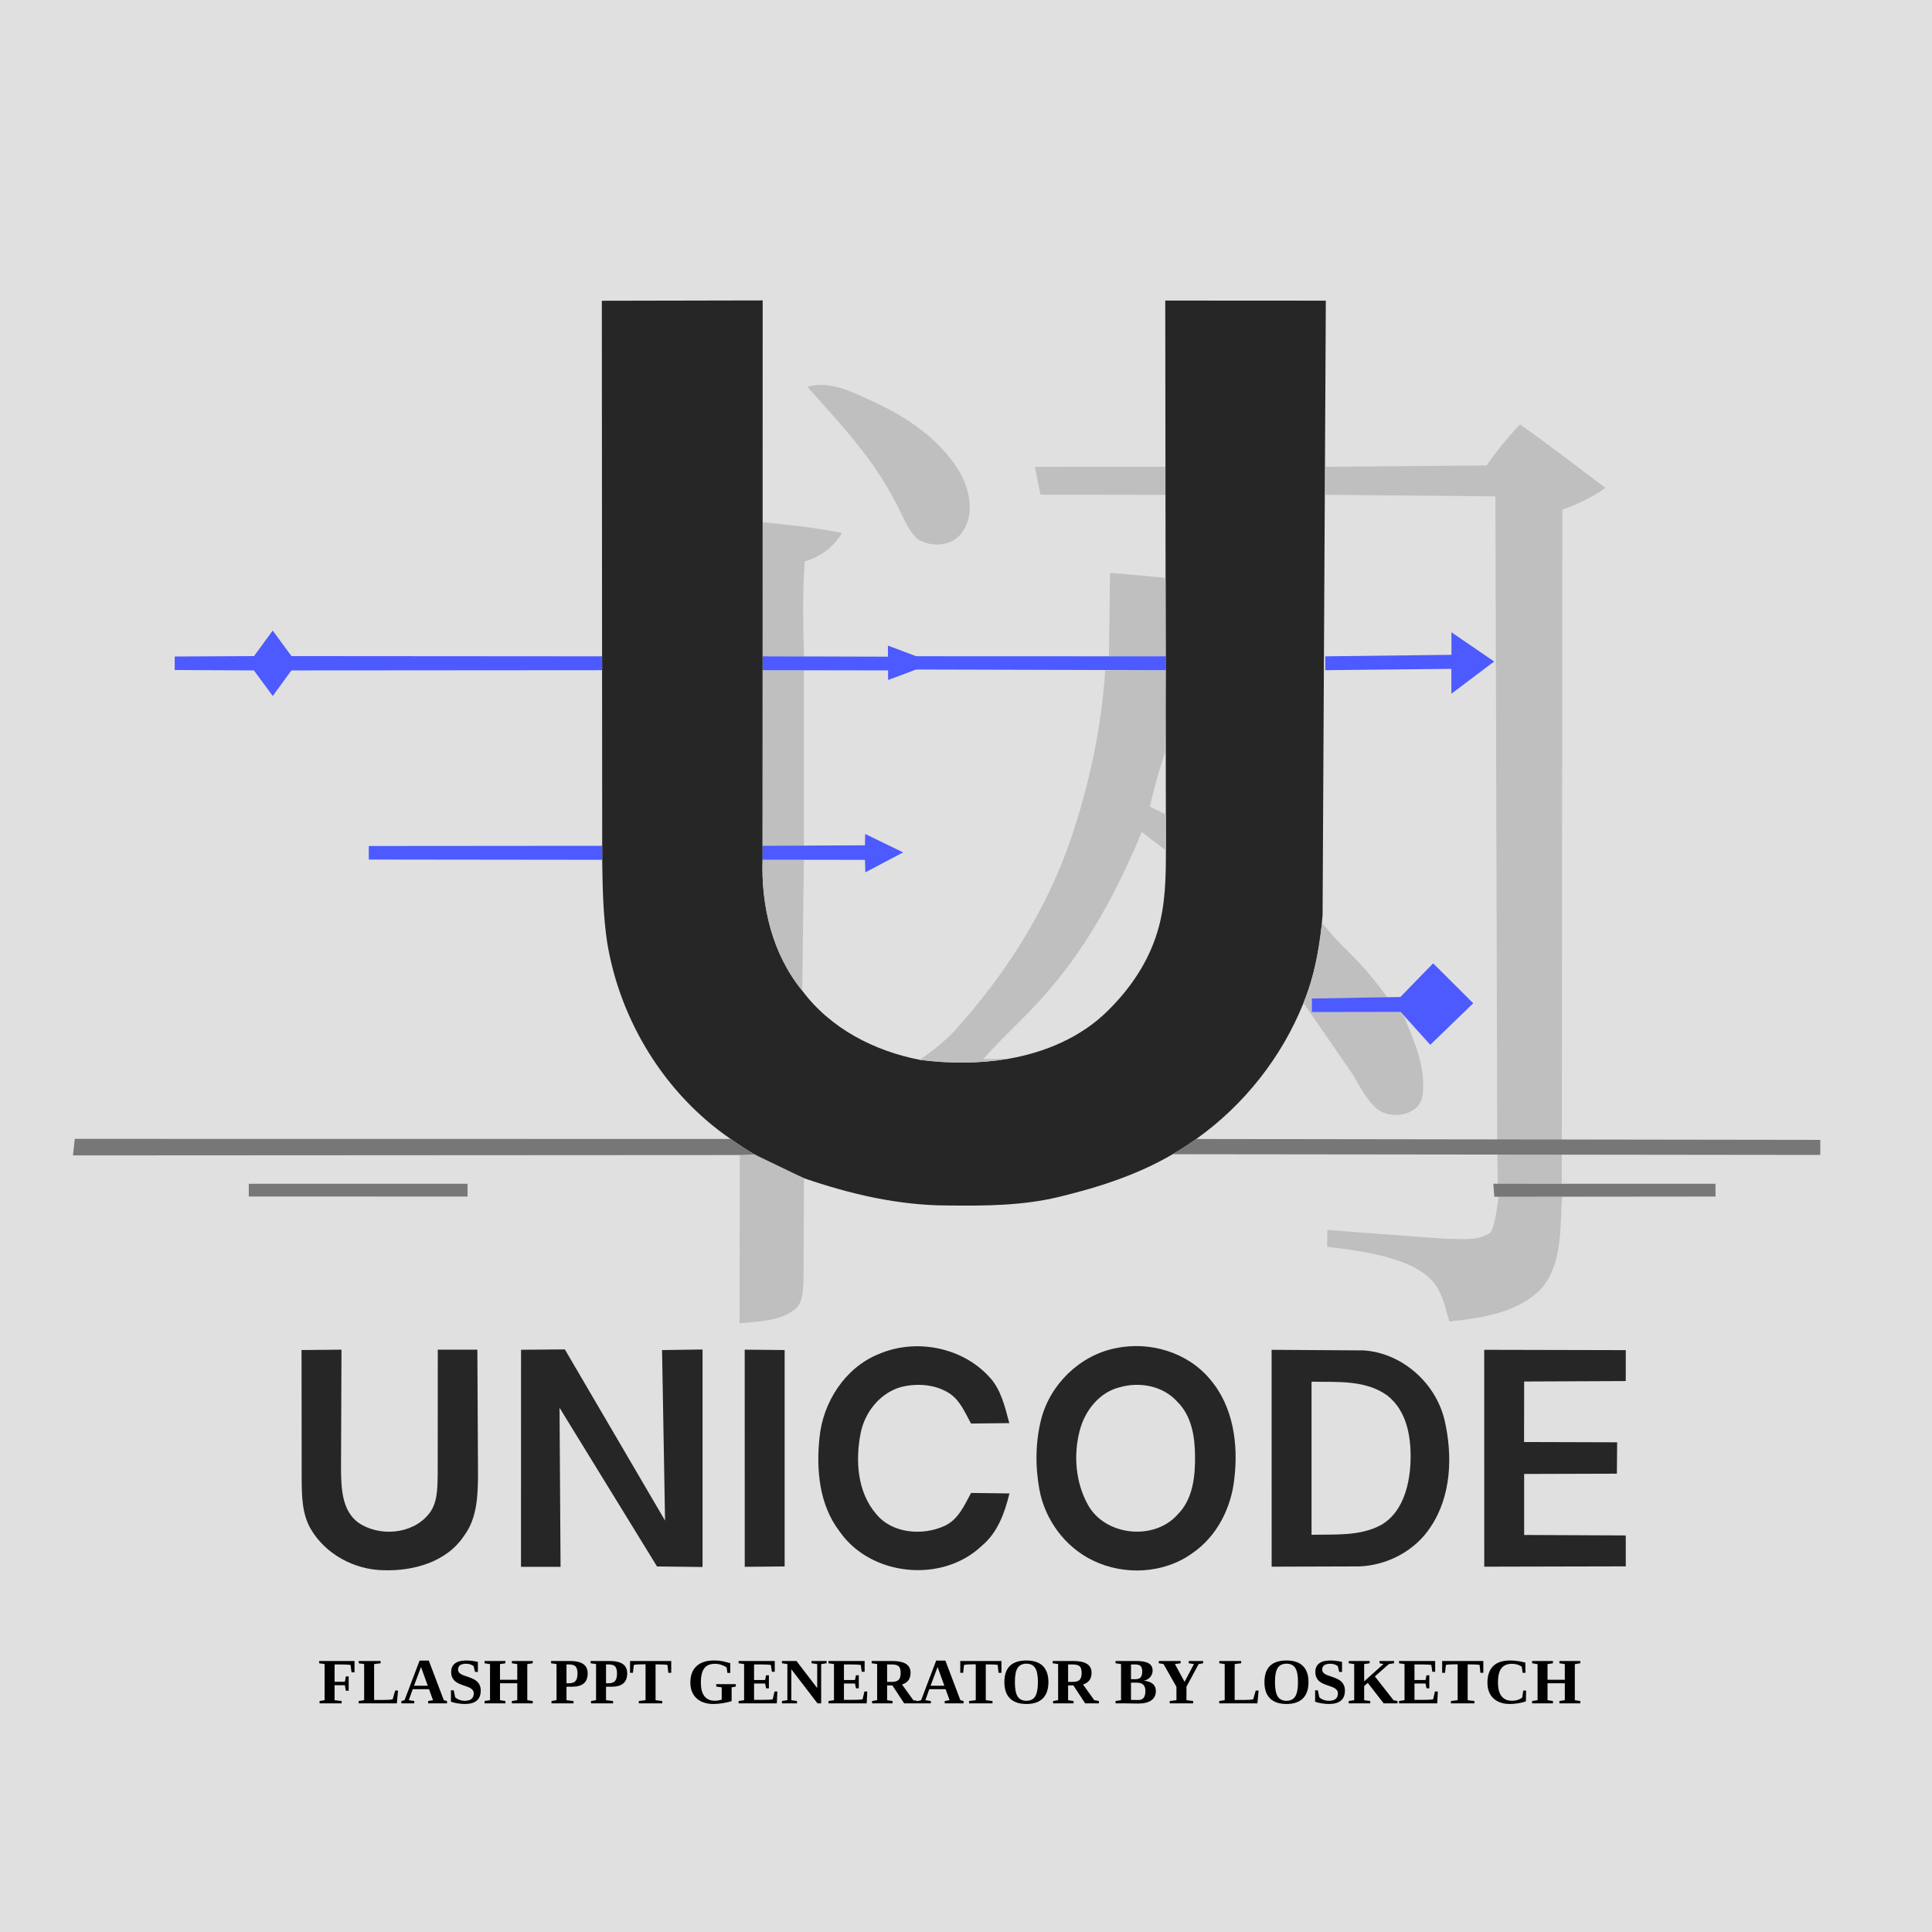
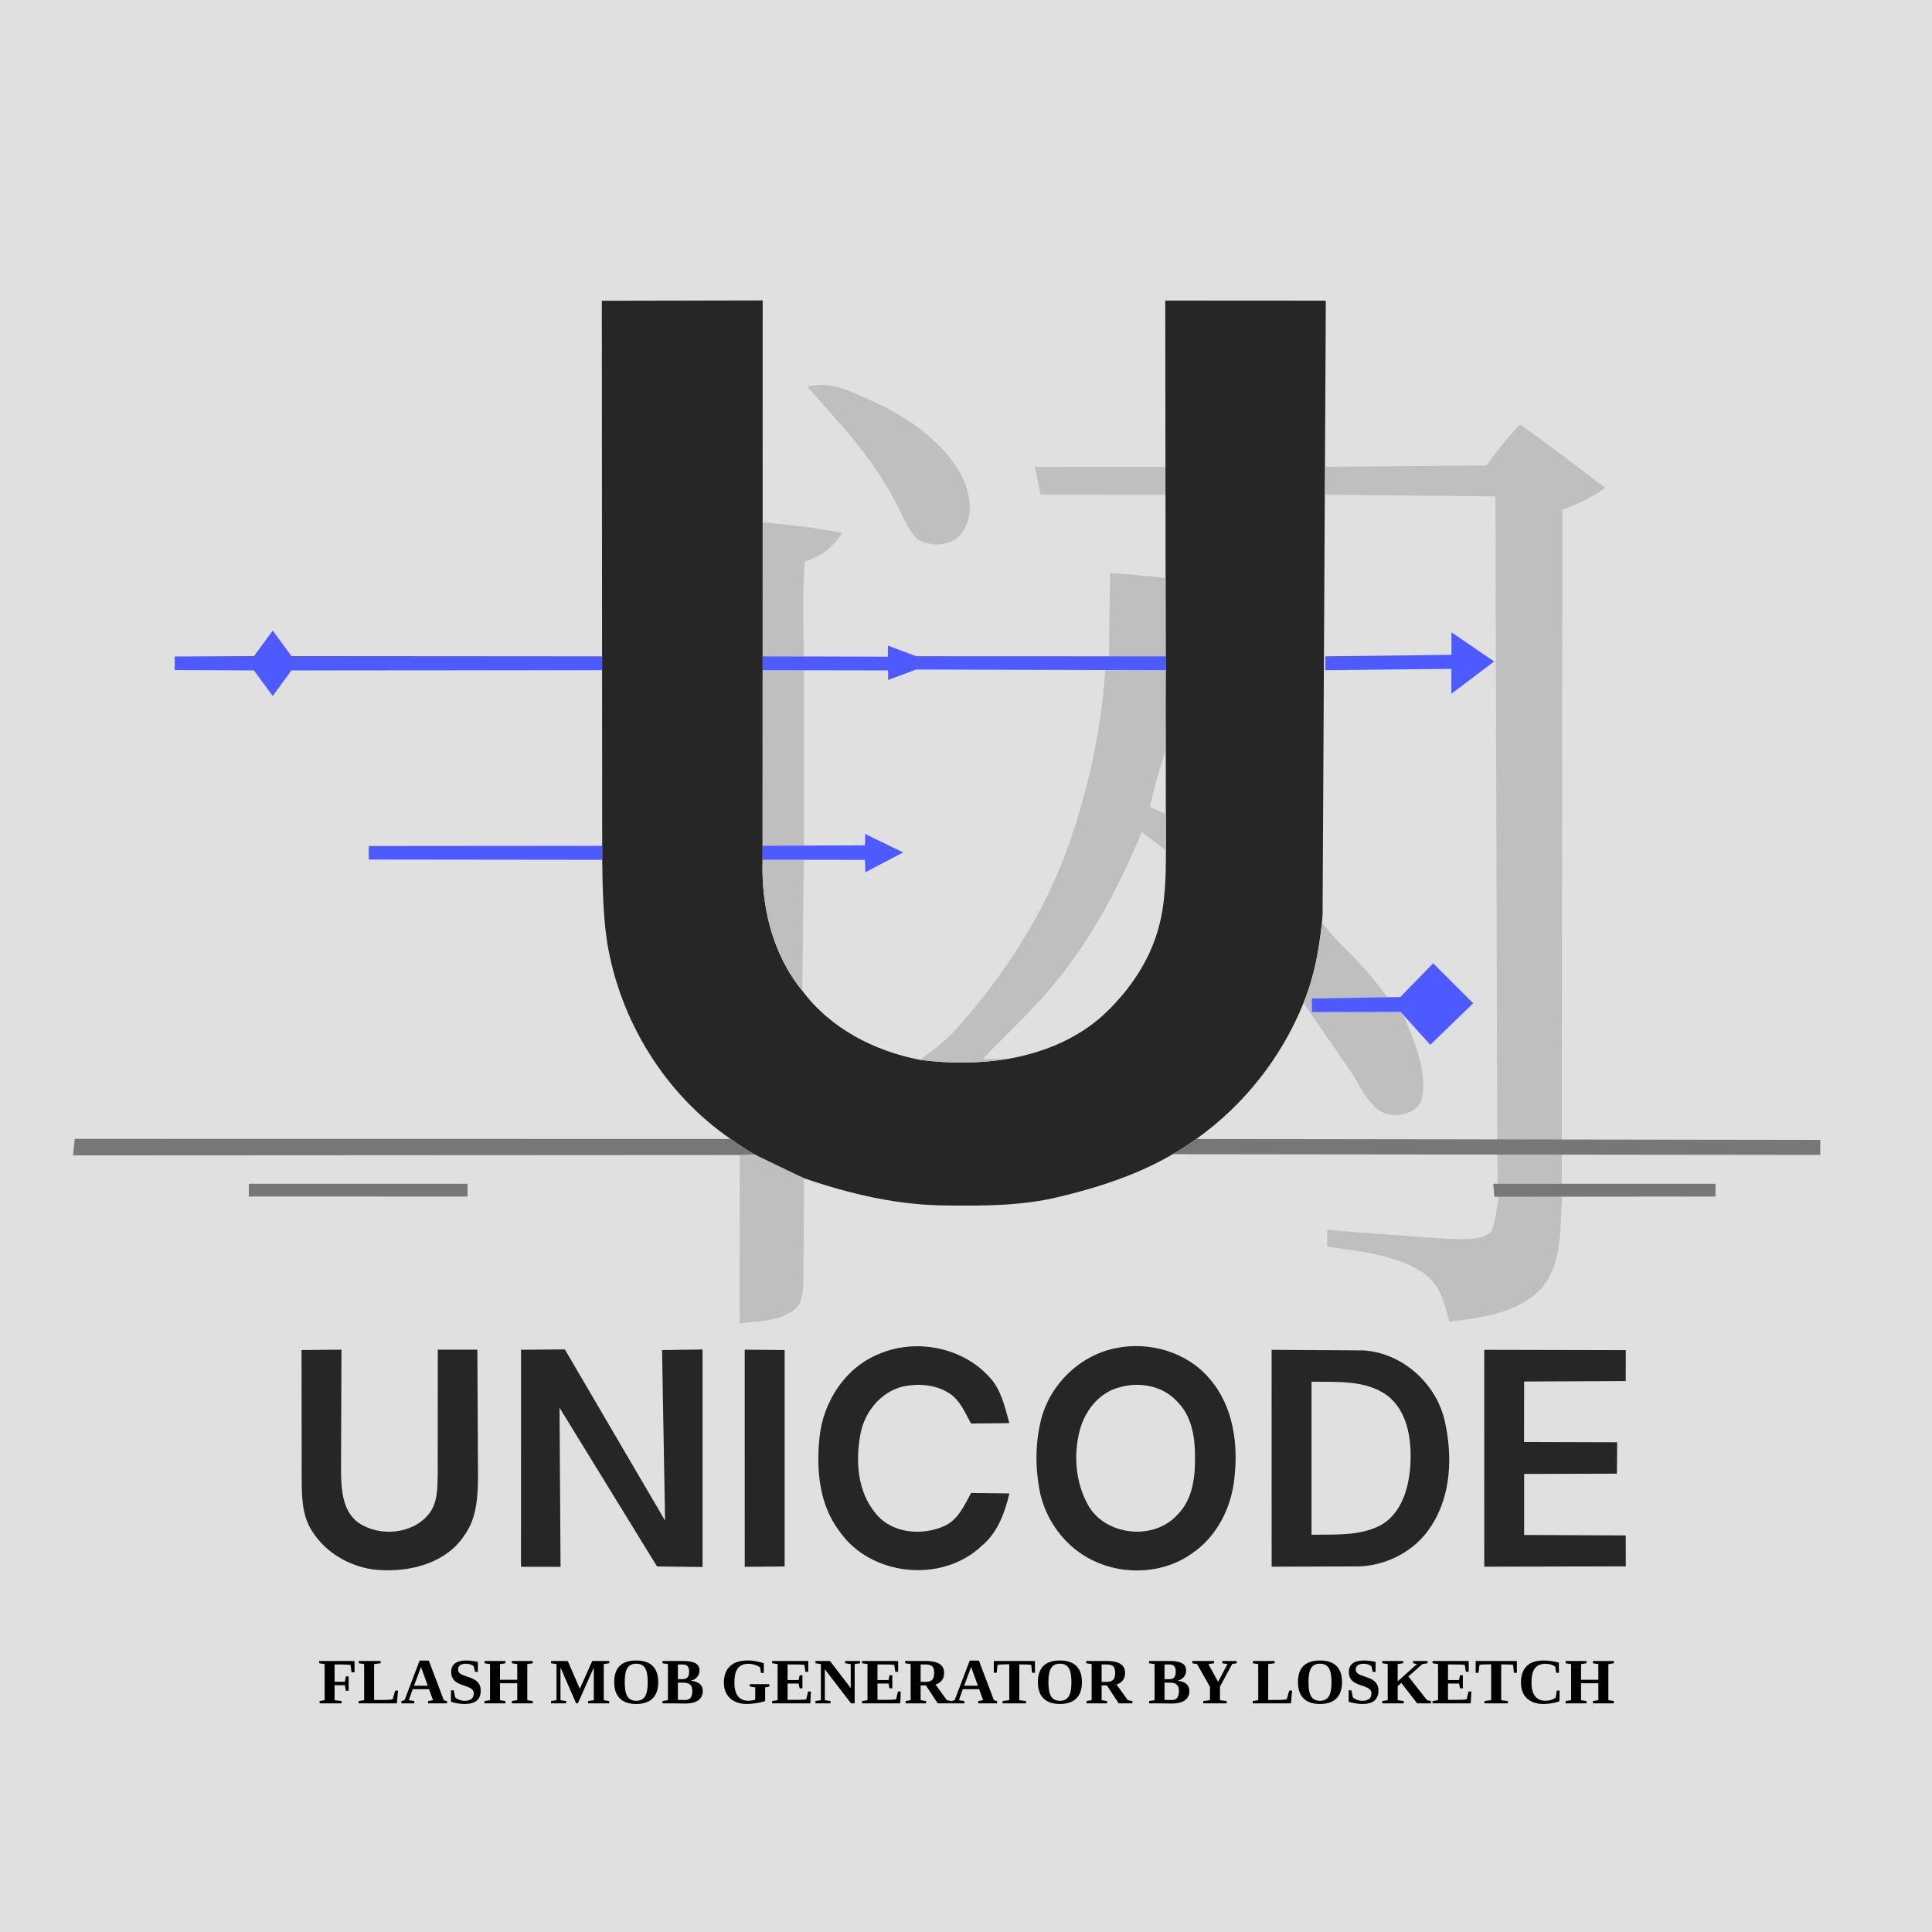
<svg xmlns="http://www.w3.org/2000/svg" width="192pt" height="192pt" viewBox="0 0 418 418">
  <path fill="#e0e0e0" d="M0 0h418v418H0V0" />
  <path fill="#262626" d="m130.21 65.07 34.8-.07-.02 121.01c-.33 10.05 2.11 20.42 8.58 28.32 6.08 8.18 15.58 13.06 25.44 14.97 6.34.83 12.81.83 19.13-.22 7.93-1.36 15.77-4.66 21.53-10.39 4.85-4.76 8.8-10.56 10.75-17.11 1.74-5.68 1.83-11.68 1.83-17.56l-.14-118.99 34.74.02-.7 132.86c-.45 6.51-1.68 13.02-4.13 19.09-4.72 11.77-12.88 22.08-23.2 29.43a82.086 82.086 0 0 1-5.1 3.29c-7.63 4.48-16.14 7.2-24.7 9.26-7.87 1.89-16.01 1.93-24.05 1.83-10.6-.01-21.06-2.47-31.03-5.9-3.71-1.42-7.3-3.13-10.72-5.15a83.718 83.718 0 0 1-5.14-3.34c-14.23-9.75-23.93-25.56-26.72-42.53-.88-5.91-.99-11.9-1.07-17.86zM321.12 292.04l30.63.07-.01 6.69-21.98.1-.02 13.09 20.14.06-.06 6.79-20.06.06v13.2l21.98.1.01 6.69-30.62.07zM275.12 292.04l19.99.13c8.29.59 15.55 7.07 17.44 15.12 1.76 7.65 1.47 16.39-3.04 23.09-3.33 5.13-9.31 8.28-15.38 8.52l-19 .06-.01-46.92m8.64 6.9v33.12c5.08-.12 10.55.36 15.16-2.18 4.41-2.62 5.91-8.08 6.22-12.89.31-5.35-.49-11.61-5.04-15.1-4.72-3.39-10.85-2.84-16.34-2.95zM241.43 291.68c7.28-1.52 15.41.85 20.27 6.62 5.14 5.89 6.27 14.22 5.34 21.74-.67 6.24-3.78 12.37-9.02 15.97-6.16 4.49-14.8 4.91-21.58 1.6-5.99-2.88-10.34-8.78-11.55-15.29-.93-5.04-.88-10.3.38-15.28 1.97-7.6 8.42-13.85 16.16-15.36m.88 8.45c-4.45 1.07-7.58 5.06-8.7 9.35-1.39 5.3-.92 11.22 1.75 16.06 3.68 6.75 14.28 7.89 19.38 2.18 3.35-3.29 3.87-8.27 3.81-12.73-.02-4.14-.73-8.67-3.82-11.7-3.05-3.44-8.11-4.39-12.42-3.16zM190.01 293.01c8-3.52 18.17-1.59 24.07 4.94 2.54 2.72 3.34 6.47 4.29 9.95l-8.28.09c-1.28-2.29-2.32-4.93-4.57-6.46-3.03-2.01-6.95-2.3-10.42-1.48-4.61 1.21-8.01 5.46-8.9 10.04-1.15 5.89-.73 12.68 3.33 17.43 3.44 4.26 9.95 4.79 14.72 2.67 3.02-1.31 4.38-4.47 5.85-7.18l8.3.1c-1.02 4.19-2.55 8.5-5.99 11.34-8.55 8.15-24.01 6.61-30.75-3.1-4.43-5.77-5.09-13.39-4.35-20.38.76-7.6 5.5-15.02 12.7-17.96zM161.12 292.01l8.64.08v46.82l-8.63.08zM112.73 292.03l9.48-.08 21.68 37.04-.65-36.89 8.76-.13v47.06l-9.85-.12-21.09-34.33.22 34.41h-8.56zM65.24 292.09l8.64-.08-.1 26.03c.05 3.98.21 8.76 3.71 11.37 4.54 3.13 11.63 2.59 15.22-1.76 2-2.39 1.92-5.67 1.99-8.59l.02-27.05h8.56l.14 26.98c-.02 4.56-.18 9.53-3.05 13.33-3.74 5.64-10.93 7.61-17.35 7.41-6.31-.09-12.58-3.44-15.79-8.93-1.88-3.24-1.94-7.11-1.96-10.76z" />
  <text transform="matrix(.75 0 0 .75 60.565 -79.926)" style="font-weight:900;font-size:18.667px;font-family:'Times New Roman';text-align:center;fill:#000" x="190">
-     <tspan x="11" y="597.936">FLASH PPT GENERATOR BY LOSKETCH</tspan>
+     <tspan x="11" y="597.936">FLASH MOB GENERATOR BY LOSKETCH</tspan>
  </text>
  <g fill="#bfbfbf">
    <path d="M174.67 83.68c5.08-1.44 9.88 1.25 14.38 3.26 7.15 3.31 14.05 7.94 18.3 14.72 2.42 3.95 3.68 9.44.84 13.5-2.14 3.08-6.73 3.36-9.73 1.45-2.31-2.27-3.3-5.47-4.86-8.24-4.78-9.31-12.04-16.94-18.93-24.69zM321.63 100.7c2.18-3.13 4.61-6.09 7.23-8.86 6.3 4.38 12.33 9.12 18.47 13.72-2.86 2.02-6.01 3.56-9.3 4.72l-.12 136.68-13.97-.01-.4-139.56-36.76-.34.01-6.06zM223.89 101.01l28.24-.02.01 6.08-27.01-.05zM165.04 112.99c5.74.55 11.48 1.21 17.14 2.3-1.81 3.06-4.67 5.19-8.07 6.18-.49 6.83-.34 13.68-.17 20.52l-8.92.01zM240.16 123.95c4.01.31 8.01.67 12.01 1.09.013.098.04 16.96.04 16.96l-12.28-.01zM165.02 145l8.91.01V183l-8.94-.01zM239.12 145.03l13.1-.03-.16 17.73c-1.22 3.9-2.42 7.81-3.26 11.81l3.44 1.66.01 7.82-5.22-4.02c-5.06 12.19-11.31 24.02-19.95 34.07-4.47 5.31-9.72 9.88-14.36 15.04l5.42-.03c-6.32 1.05-12.79 1.05-19.13.22 2.76-1.95 5.47-4.02 7.75-6.53 10.77-11.97 19.64-25.84 24.88-41.13 4.01-11.82 6.68-24.14 7.48-36.61zM164.99 186.01l8.93-.01-.35 28.33c-6.47-7.9-8.91-18.27-8.58-28.32zM286.026 199.648c2.104 2.557 3.464 4.122 5.884 6.462 3.07 2.98 5.8 6.29 8.31 9.76l-16.4.16v2.94l19.22-.03.79 1.21c2.21 5.2 4.65 10.76 3.98 16.53-.36 4.62-6.54 5.7-9.76 3.35-2.43-2.05-3.82-5-5.44-7.67L282.02 217c2.45-6.07 3.184-10.936 4.006-17.352zM160.06 249.9l3.16-.14 10.72 5.15-.1 22.14c-.17 2.27-.04 5.17-2.26 6.53-3.36 2.35-7.65 2.31-11.57 2.72zM323.95 249.616l13.95-.01.01 6.494-13.86.02zM324.25 258.92l13.72-.01c-.48 6.64.14 14.22-4.33 19.71-5.11 5.47-13.01 6.5-20.06 7.31-.7-2.4-1.25-4.88-2.46-7.08-1.58-2.78-4.45-4.5-7.34-5.63-5.32-2.07-11.03-2.77-16.65-3.48l.05-3.65c8.59.72 17.19 1.29 25.79 1.94 3.19-.04 6.91.59 9.64-1.47 1-2.42 1.22-5.07 1.64-7.64z" />
  </g>
  <g fill="#4c5aff">
    <path d="m54.96 141.95 4.04-5.52 4.06 5.52 67.21.05.01 3-67.23.05-4.04 5.53-4.07-5.53-17.14-.09v-2.92zM314.032 141.673l-.006-4.877 9.244 6.324-9.254 6.976-.004-5.383-27.282.287.01-3zM192.11 142.077l-.004-2.399 6.107 2.3 53.997.022.01 3-54.027-.144-6.043 2.264-.006-2.076L165.02 145v-3zM187.19 180.44l8.21 3.98-8.18 4.31-.08-2.691-22.15-.029v-3.02l22.15-.101zM79.79 183.04l50.49-.04.01 3.03-50.5-.06zM302.977 215.71l7.093-7.29 8.67 8.64-9.294 8.996-6.406-7.116-19.22.03v-2.94z" />
  </g>
  <g fill="#777">
    <path d="M158.08 246.42c1.67 1.17 3.38 2.29 5.14 3.34l-3.16.14-144.27.08.382-3.58 141.908.02zM253.72 249.72c1.74-1.04 3.45-2.13 5.1-3.29l135.01.194v3.256ZM53.83 256.12h47.33v2.76l-47.33-.01zM323.08 256.11l48.07.01.02 2.76-47.86.05z" />
  </g>
</svg>
